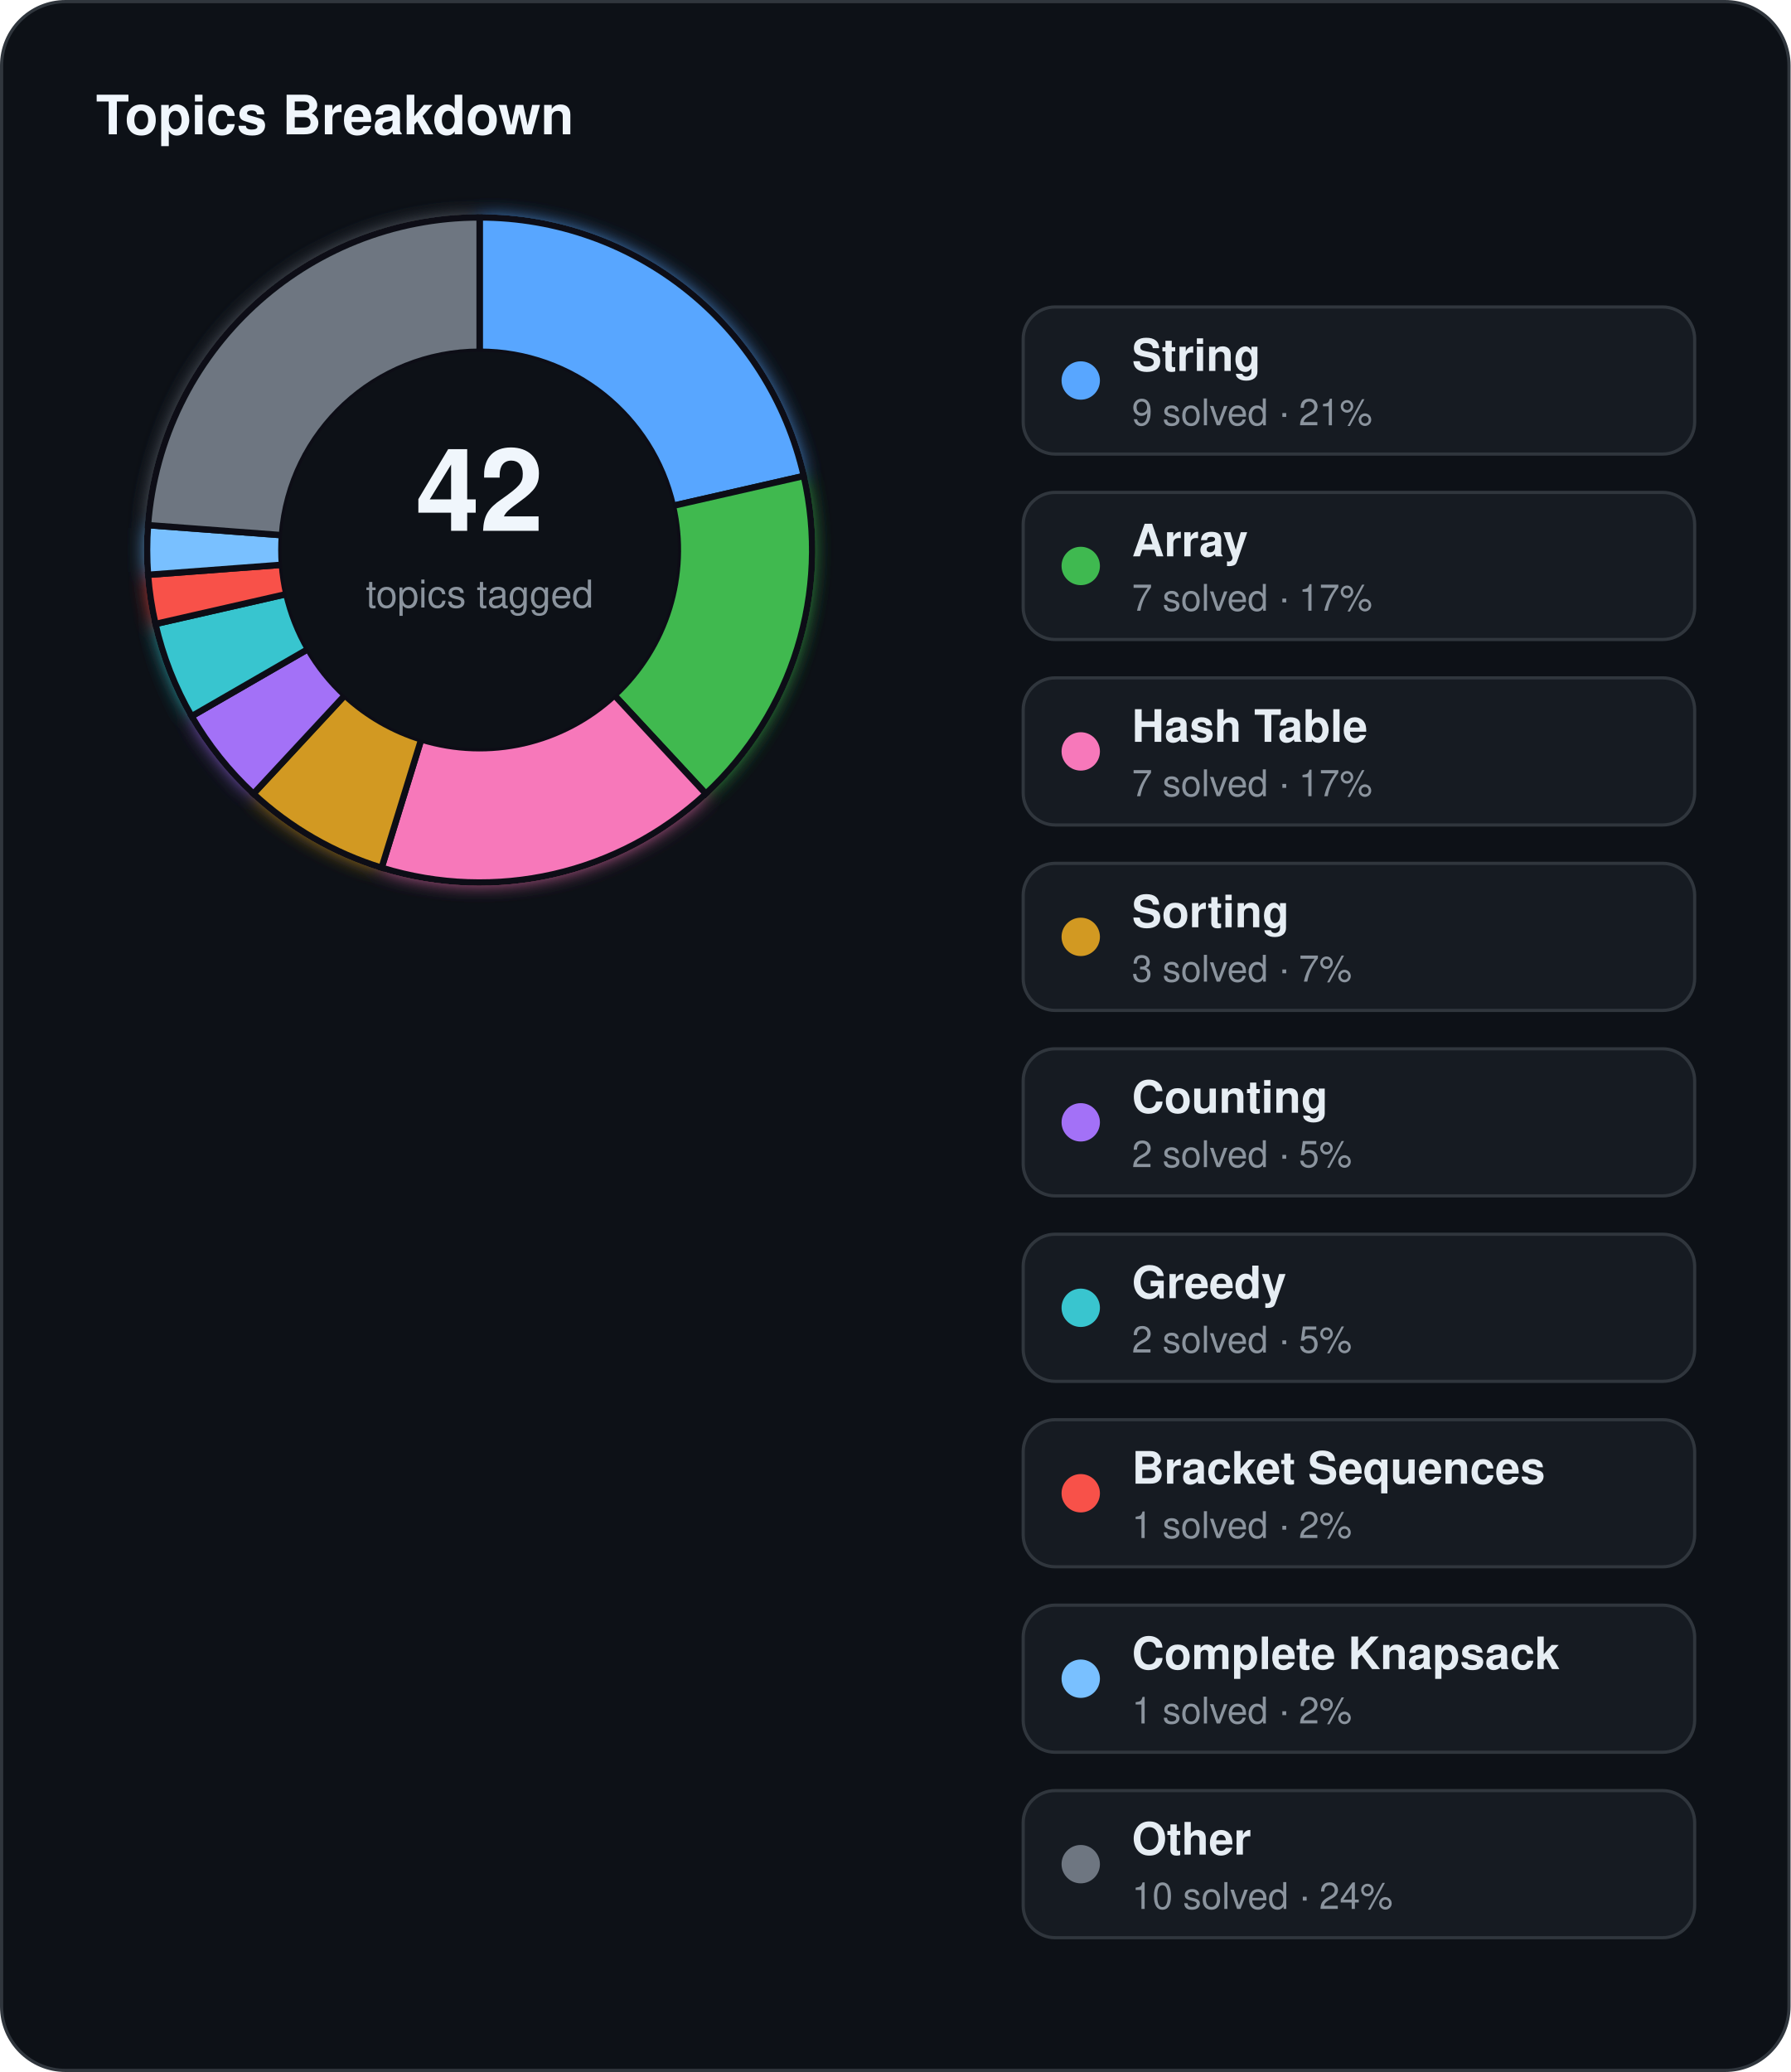
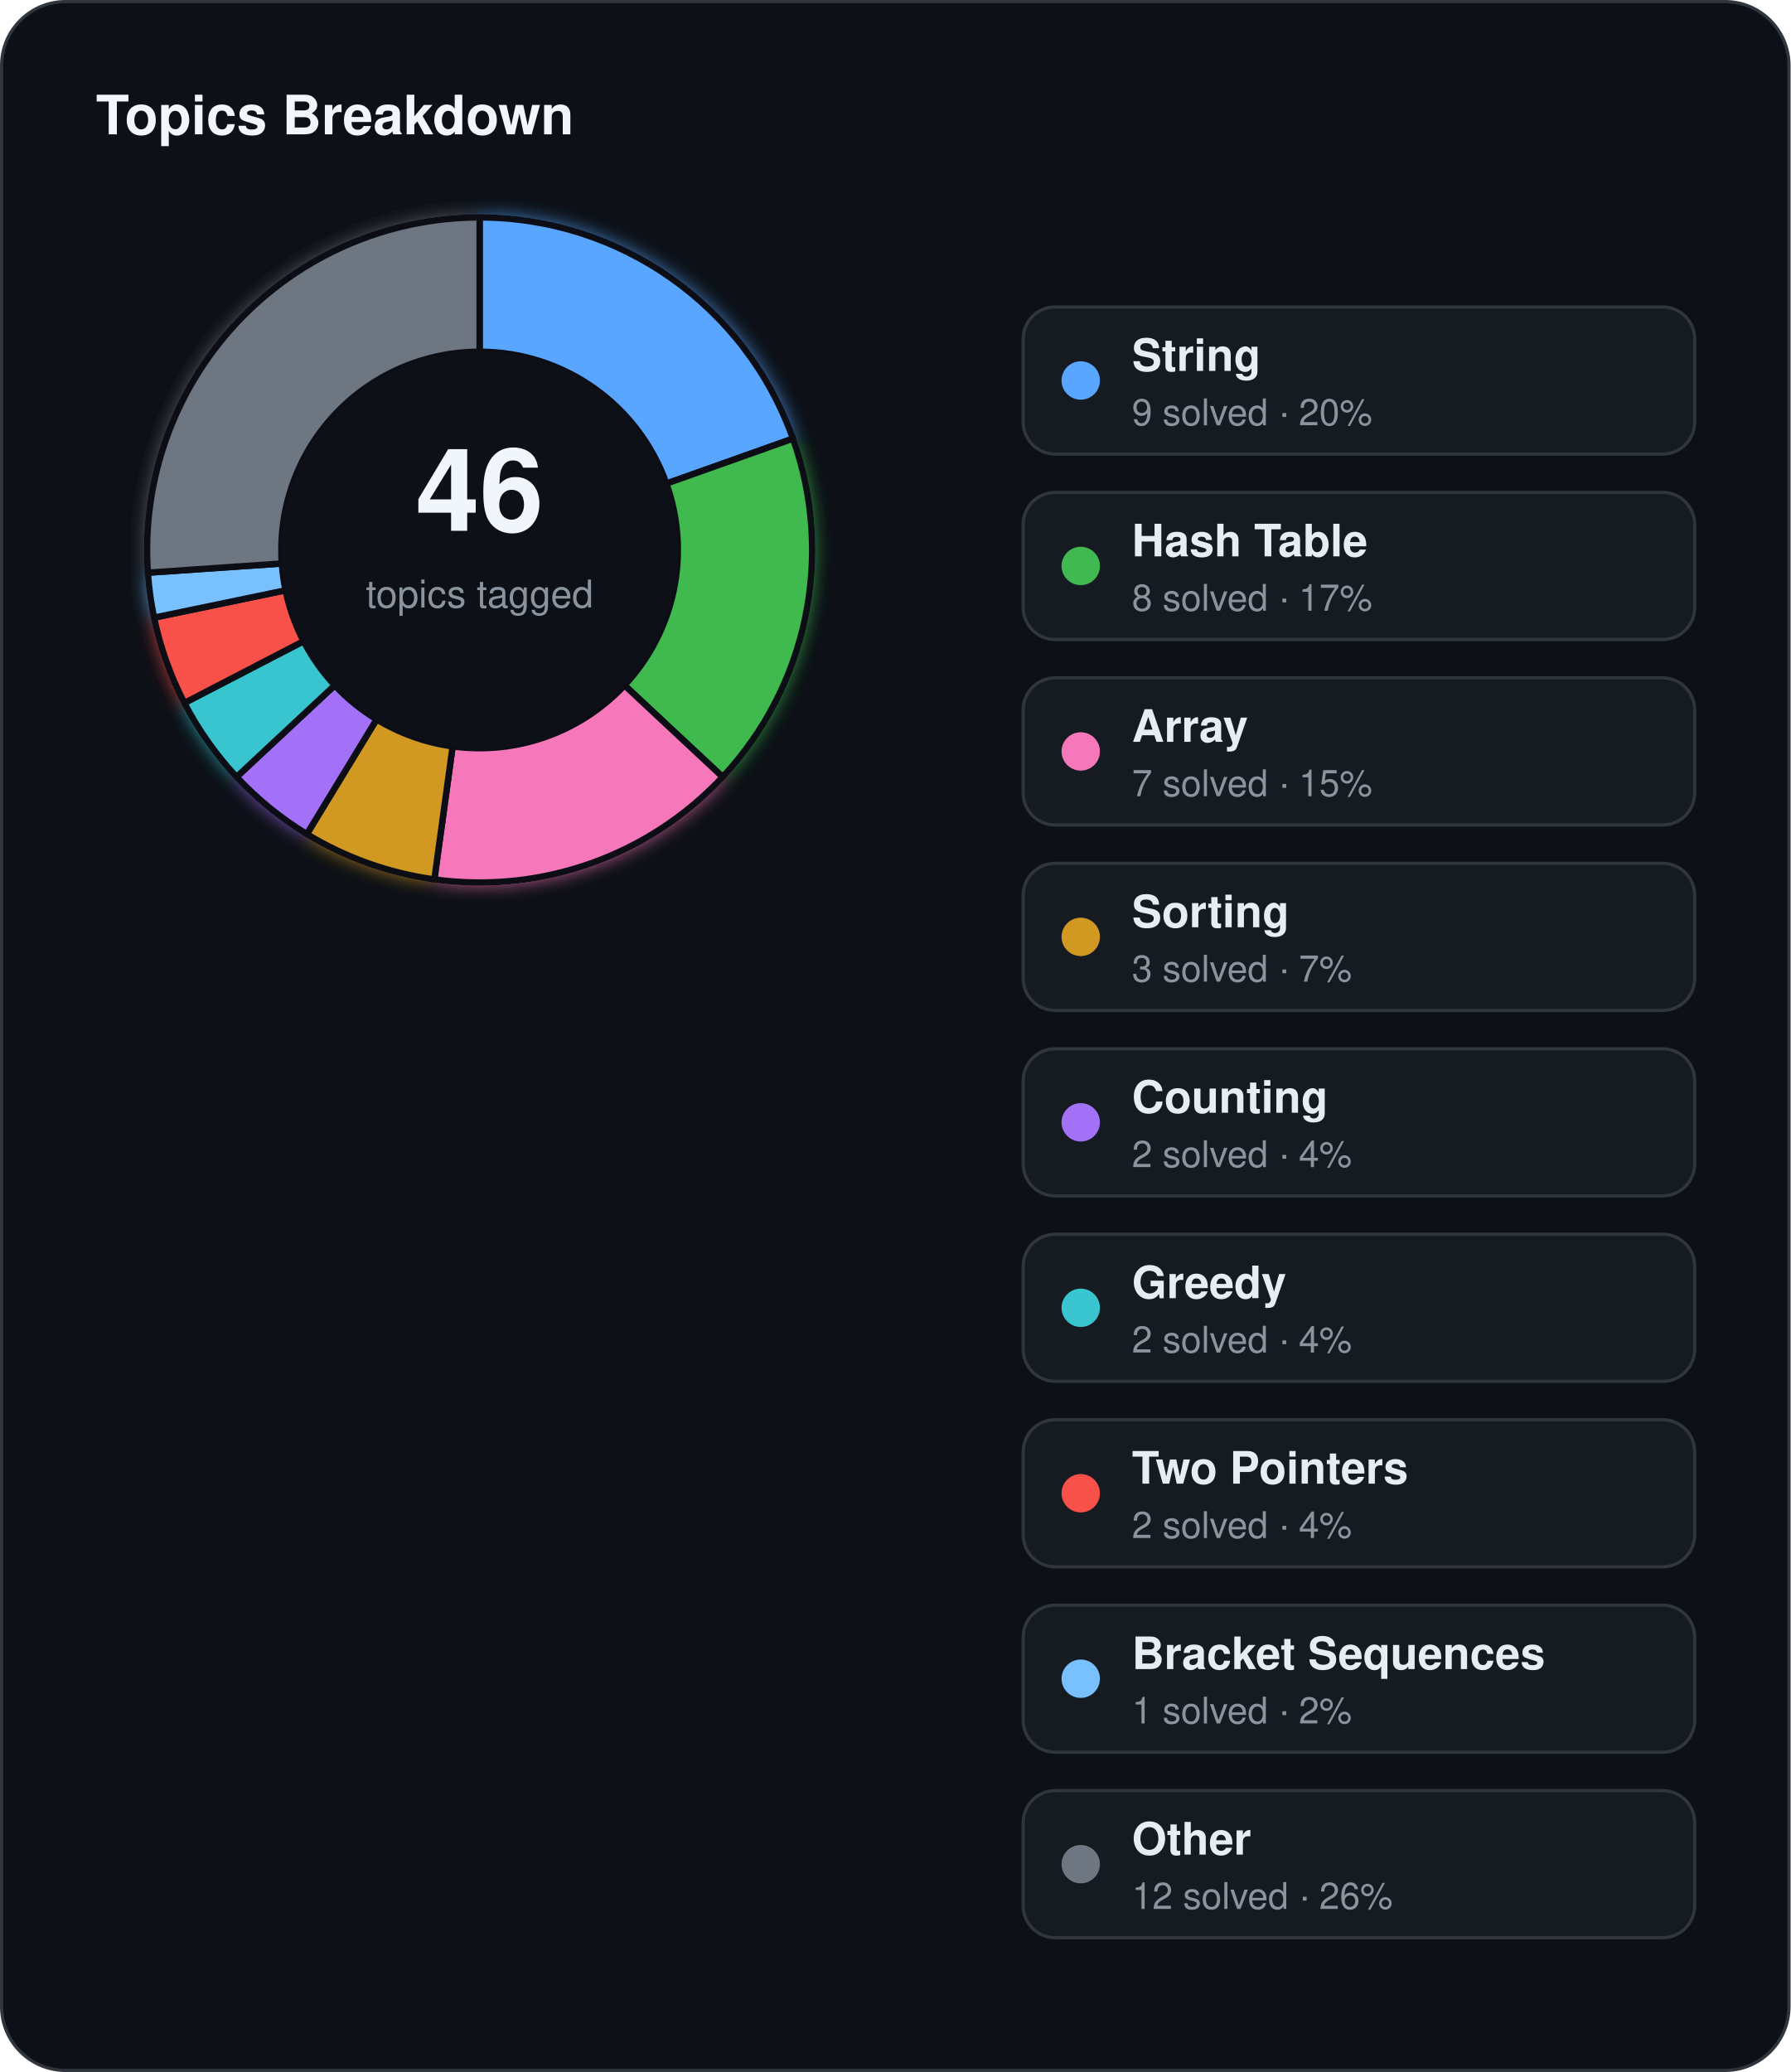
<svg xmlns="http://www.w3.org/2000/svg" width="560" height="648" viewBox="0 0 560 648">
  <defs>
    <filter id="topics-glow" x="-60%" y="-60%" width="220%" height="220%">
      <feGaussianBlur stdDeviation="3" result="blur" />
      <feMerge>
        <feMergeNode in="blur" />
        <feMergeNode in="SourceGraphic" />
      </feMerge>
    </filter>
  </defs>
  <rect x="0.5" y="0.5" width="559" height="647" rx="20" fill="#0d1117" stroke="#30363d" stroke-width="1" />
  <text x="30" y="42" fill="#f0f6fc" font-family="Segoe UI, Helvetica, Arial, sans-serif" font-size="17" font-weight="700">Topics Breakdown</text>
  <g filter="url(#topics-glow)">
-     <path d="M 150.00,68.00 A 104,104 0 0 1 251.39,148.86 L 210.45,158.20 A 62,62 0 0 0 150.00,110.00 Z" fill="#58a6ff" stroke="#0d1117" stroke-width="2" />
-     <path d="M 251.39,148.86 A 104,104 0 0 1 220.74,248.24 L 192.17,217.45 A 62,62 0 0 0 210.45,158.20 Z" fill="#3fb950" stroke="#0d1117" stroke-width="2" />
-     <path d="M 220.74,248.24 A 104,104 0 0 1 119.35,271.38 L 131.73,231.25 A 62,62 0 0 0 192.17,217.45 Z" fill="#f778ba" stroke="#0d1117" stroke-width="2" />
-     <path d="M 119.35,271.38 A 104,104 0 0 1 79.26,248.24 L 107.83,217.45 A 62,62 0 0 0 131.73,231.25 Z" fill="#d29922" stroke="#0d1117" stroke-width="2" />
-     <path d="M 79.26,248.24 A 104,104 0 0 1 59.93,224.00 L 96.31,203.00 A 62,62 0 0 0 107.83,217.45 Z" fill="#a371f7" stroke="#0d1117" stroke-width="2" />
-     <path d="M 59.93,224.00 A 104,104 0 0 1 48.61,195.14 L 89.55,185.80 A 62,62 0 0 0 96.31,203.00 Z" fill="#39c5cf" stroke="#0d1117" stroke-width="2" />
-     <path d="M 48.61,195.14 A 104,104 0 0 1 46.29,179.77 L 88.17,176.63 A 62,62 0 0 0 89.55,185.80 Z" fill="#f85149" stroke="#0d1117" stroke-width="2" />
-     <path d="M 46.29,179.77 A 104,104 0 0 1 46.29,164.23 L 88.17,167.37 A 62,62 0 0 0 88.17,176.63 Z" fill="#79c0ff" stroke="#0d1117" stroke-width="2" />
-     <path d="M 46.29,164.23 A 104,104 0 0 1 150.00,68.00 L 150.00,110.00 A 62,62 0 0 0 88.17,167.37 Z" fill="#6e7681" stroke="#0d1117" stroke-width="2" />
+     <path d="M 150.00,68.00 A 104,104 0 0 1 248.00,137.17 L 208.42,151.24 A 62,62 0 0 0 150.00,110.00 Z" fill="#58a6ff" stroke="#0d1117" stroke-width="2" />
+     <path d="M 248.00,137.17 A 104,104 0 0 1 226.01,242.99 L 195.31,214.32 A 62,62 0 0 0 208.42,151.24 Z" fill="#3fb950" stroke="#0d1117" stroke-width="2" />
+     <path d="M 226.01,242.99 A 104,104 0 0 1 135.84,275.03 L 141.56,233.42 A 62,62 0 0 0 195.31,214.32 Z" fill="#f778ba" stroke="#0d1117" stroke-width="2" />
+     <path d="M 135.84,275.03 A 104,104 0 0 1 95.96,260.86 L 117.79,224.97 A 62,62 0 0 0 141.56,233.42 Z" fill="#d29922" stroke="#0d1117" stroke-width="2" />
+     <path d="M 95.96,260.86 A 104,104 0 0 1 73.99,242.99 L 104.69,214.32 A 62,62 0 0 0 117.79,224.97 Z" fill="#a371f7" stroke="#0d1117" stroke-width="2" />
+     <path d="M 73.99,242.99 A 104,104 0 0 1 57.66,219.85 L 94.95,200.52 A 62,62 0 0 0 104.69,214.32 Z" fill="#39c5cf" stroke="#0d1117" stroke-width="2" />
+     <path d="M 57.66,219.85 A 104,104 0 0 1 48.18,193.16 L 89.30,184.61 A 62,62 0 0 0 94.95,200.52 Z" fill="#f85149" stroke="#0d1117" stroke-width="2" />
+     <path d="M 48.18,193.16 A 104,104 0 0 1 46.24,179.10 L 88.14,176.23 A 62,62 0 0 0 89.30,184.61 Z" fill="#79c0ff" stroke="#0d1117" stroke-width="2" />
+     <path d="M 46.24,179.10 A 104,104 0 0 1 150.00,68.00 L 150.00,110.00 A 62,62 0 0 0 88.14,176.23 Z" fill="#6e7681" stroke="#0d1117" stroke-width="2" />
  </g>
  <circle cx="150" cy="172" r="62" fill="#0d1117" />
-   <text x="150" y="166" text-anchor="middle" fill="#f0f6fc" font-family="Segoe UI, Helvetica, Arial, sans-serif" font-size="36" font-weight="700">42</text>
+   <text x="150" y="166" text-anchor="middle" fill="#f0f6fc" font-family="Segoe UI, Helvetica, Arial, sans-serif" font-size="36" font-weight="700">46</text>
  <text x="150" y="190" text-anchor="middle" fill="#8b949e" font-family="Segoe UI, Helvetica, Arial, sans-serif" font-size="12">topics tagged</text>
  <rect x="320" y="96" width="210" height="46" rx="10" fill="#161b22" stroke="#30363d" stroke-width="1" />
  <circle cx="338" cy="119" r="6" fill="#58a6ff" />
  <text x="354" y="116" fill="#e6edf3" font-family="Segoe UI, Helvetica, Arial, sans-serif" font-size="14" font-weight="600">String</text>
-   <text x="354" y="133" fill="#8b949e" font-family="Segoe UI, Helvetica, Arial, sans-serif" font-size="11.5">9 solved · 21%</text>
+   <text x="354" y="133" fill="#8b949e" font-family="Segoe UI, Helvetica, Arial, sans-serif" font-size="11.5">9 solved · 20%</text>
  <rect x="320" y="154" width="210" height="46" rx="10" fill="#161b22" stroke="#30363d" stroke-width="1" />
  <circle cx="338" cy="177" r="6" fill="#3fb950" />
-   <text x="354" y="174" fill="#e6edf3" font-family="Segoe UI, Helvetica, Arial, sans-serif" font-size="14" font-weight="600">Array</text>
-   <text x="354" y="191" fill="#8b949e" font-family="Segoe UI, Helvetica, Arial, sans-serif" font-size="11.5">7 solved · 17%</text>
+   <text x="354" y="174" fill="#e6edf3" font-family="Segoe UI, Helvetica, Arial, sans-serif" font-size="14" font-weight="600">Hash Table</text>
+   <text x="354" y="191" fill="#8b949e" font-family="Segoe UI, Helvetica, Arial, sans-serif" font-size="11.5">8 solved · 17%</text>
  <rect x="320" y="212" width="210" height="46" rx="10" fill="#161b22" stroke="#30363d" stroke-width="1" />
  <circle cx="338" cy="235" r="6" fill="#f778ba" />
-   <text x="354" y="232" fill="#e6edf3" font-family="Segoe UI, Helvetica, Arial, sans-serif" font-size="14" font-weight="600">Hash Table</text>
-   <text x="354" y="249" fill="#8b949e" font-family="Segoe UI, Helvetica, Arial, sans-serif" font-size="11.5">7 solved · 17%</text>
+   <text x="354" y="232" fill="#e6edf3" font-family="Segoe UI, Helvetica, Arial, sans-serif" font-size="14" font-weight="600">Array</text>
+   <text x="354" y="249" fill="#8b949e" font-family="Segoe UI, Helvetica, Arial, sans-serif" font-size="11.5">7 solved · 15%</text>
  <rect x="320" y="270" width="210" height="46" rx="10" fill="#161b22" stroke="#30363d" stroke-width="1" />
  <circle cx="338" cy="293" r="6" fill="#d29922" />
  <text x="354" y="290" fill="#e6edf3" font-family="Segoe UI, Helvetica, Arial, sans-serif" font-size="14" font-weight="600">Sorting</text>
  <text x="354" y="307" fill="#8b949e" font-family="Segoe UI, Helvetica, Arial, sans-serif" font-size="11.5">3 solved · 7%</text>
  <rect x="320" y="328" width="210" height="46" rx="10" fill="#161b22" stroke="#30363d" stroke-width="1" />
  <circle cx="338" cy="351" r="6" fill="#a371f7" />
  <text x="354" y="348" fill="#e6edf3" font-family="Segoe UI, Helvetica, Arial, sans-serif" font-size="14" font-weight="600">Counting</text>
-   <text x="354" y="365" fill="#8b949e" font-family="Segoe UI, Helvetica, Arial, sans-serif" font-size="11.5">2 solved · 5%</text>
+   <text x="354" y="365" fill="#8b949e" font-family="Segoe UI, Helvetica, Arial, sans-serif" font-size="11.5">2 solved · 4%</text>
  <rect x="320" y="386" width="210" height="46" rx="10" fill="#161b22" stroke="#30363d" stroke-width="1" />
  <circle cx="338" cy="409" r="6" fill="#39c5cf" />
  <text x="354" y="406" fill="#e6edf3" font-family="Segoe UI, Helvetica, Arial, sans-serif" font-size="14" font-weight="600">Greedy</text>
-   <text x="354" y="423" fill="#8b949e" font-family="Segoe UI, Helvetica, Arial, sans-serif" font-size="11.5">2 solved · 5%</text>
+   <text x="354" y="423" fill="#8b949e" font-family="Segoe UI, Helvetica, Arial, sans-serif" font-size="11.5">2 solved · 4%</text>
  <rect x="320" y="444" width="210" height="46" rx="10" fill="#161b22" stroke="#30363d" stroke-width="1" />
  <circle cx="338" cy="467" r="6" fill="#f85149" />
-   <text x="354" y="464" fill="#e6edf3" font-family="Segoe UI, Helvetica, Arial, sans-serif" font-size="14" font-weight="600">Bracket Sequences</text>
-   <text x="354" y="481" fill="#8b949e" font-family="Segoe UI, Helvetica, Arial, sans-serif" font-size="11.5">1 solved · 2%</text>
+   <text x="354" y="464" fill="#e6edf3" font-family="Segoe UI, Helvetica, Arial, sans-serif" font-size="14" font-weight="600">Two Pointers</text>
+   <text x="354" y="481" fill="#8b949e" font-family="Segoe UI, Helvetica, Arial, sans-serif" font-size="11.5">2 solved · 4%</text>
  <rect x="320" y="502" width="210" height="46" rx="10" fill="#161b22" stroke="#30363d" stroke-width="1" />
  <circle cx="338" cy="525" r="6" fill="#79c0ff" />
-   <text x="354" y="522" fill="#e6edf3" font-family="Segoe UI, Helvetica, Arial, sans-serif" font-size="14" font-weight="600">Complete Knapsack</text>
+   <text x="354" y="522" fill="#e6edf3" font-family="Segoe UI, Helvetica, Arial, sans-serif" font-size="14" font-weight="600">Bracket Sequences</text>
  <text x="354" y="539" fill="#8b949e" font-family="Segoe UI, Helvetica, Arial, sans-serif" font-size="11.5">1 solved · 2%</text>
  <rect x="320" y="560" width="210" height="46" rx="10" fill="#161b22" stroke="#30363d" stroke-width="1" />
  <circle cx="338" cy="583" r="6" fill="#6e7681" />
  <text x="354" y="580" fill="#e6edf3" font-family="Segoe UI, Helvetica, Arial, sans-serif" font-size="14" font-weight="600">Other</text>
-   <text x="354" y="597" fill="#8b949e" font-family="Segoe UI, Helvetica, Arial, sans-serif" font-size="11.5">10 solved · 24%</text>
+   <text x="354" y="597" fill="#8b949e" font-family="Segoe UI, Helvetica, Arial, sans-serif" font-size="11.5">12 solved · 26%</text>
</svg>
